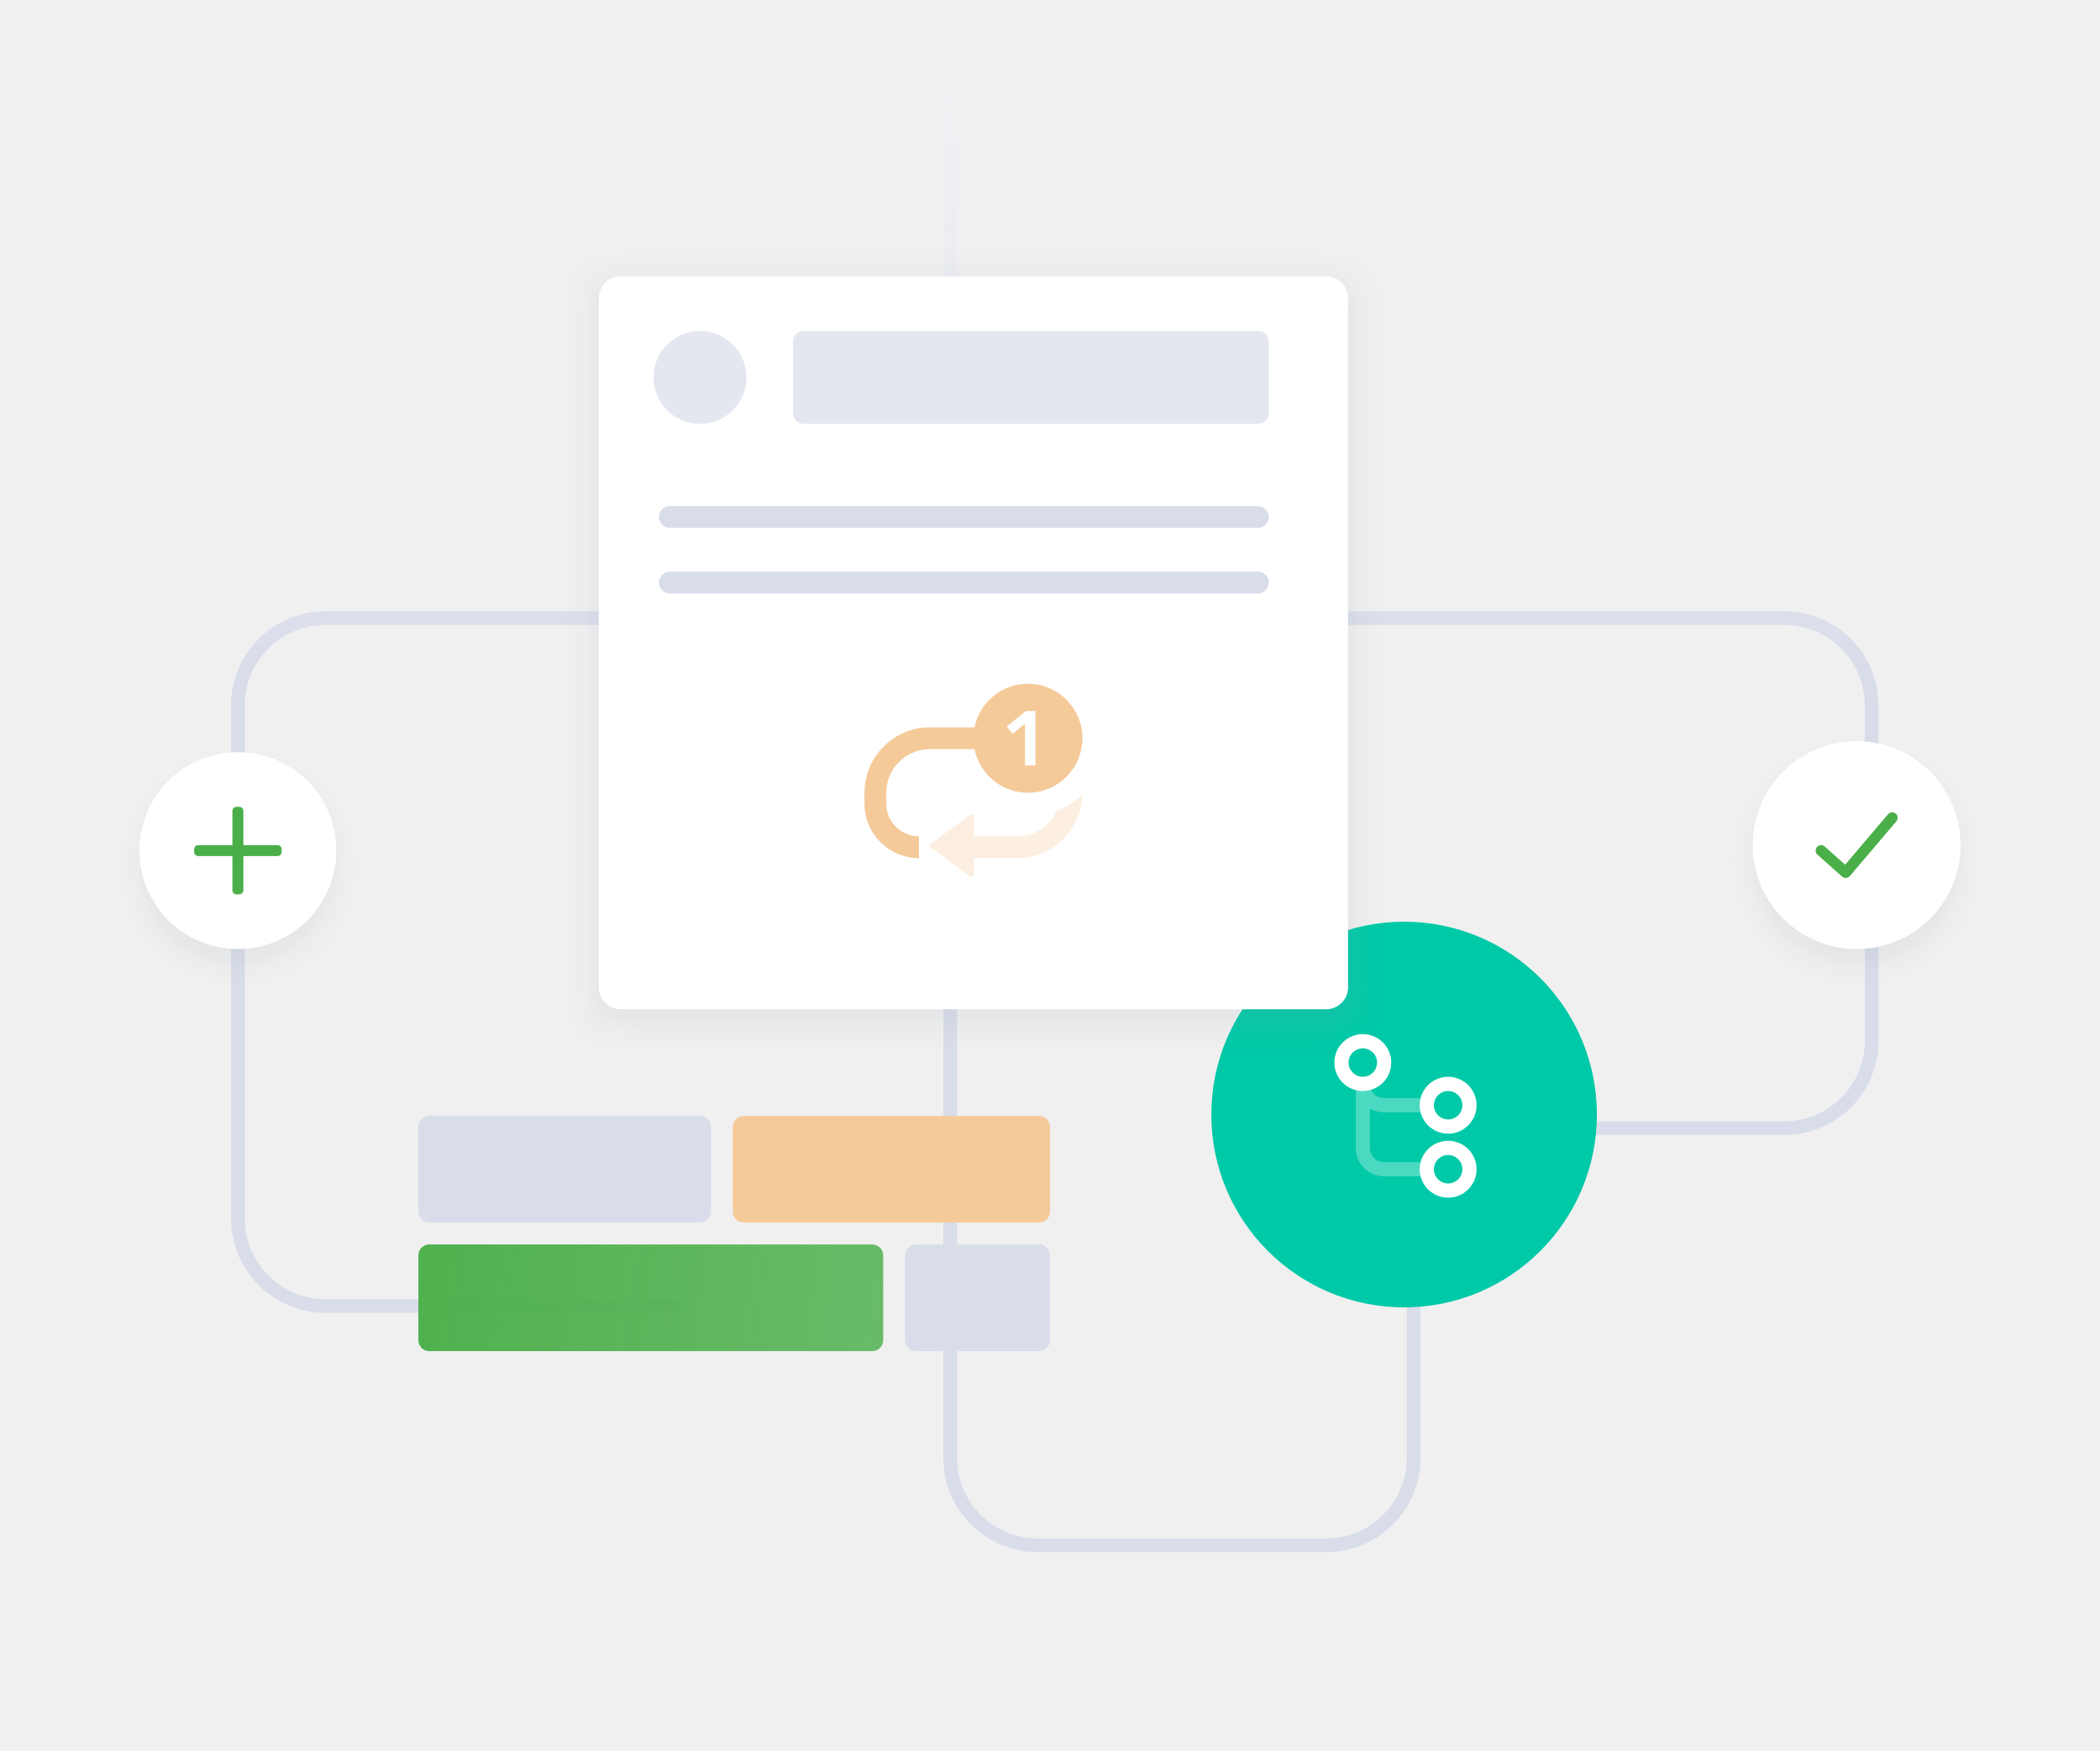
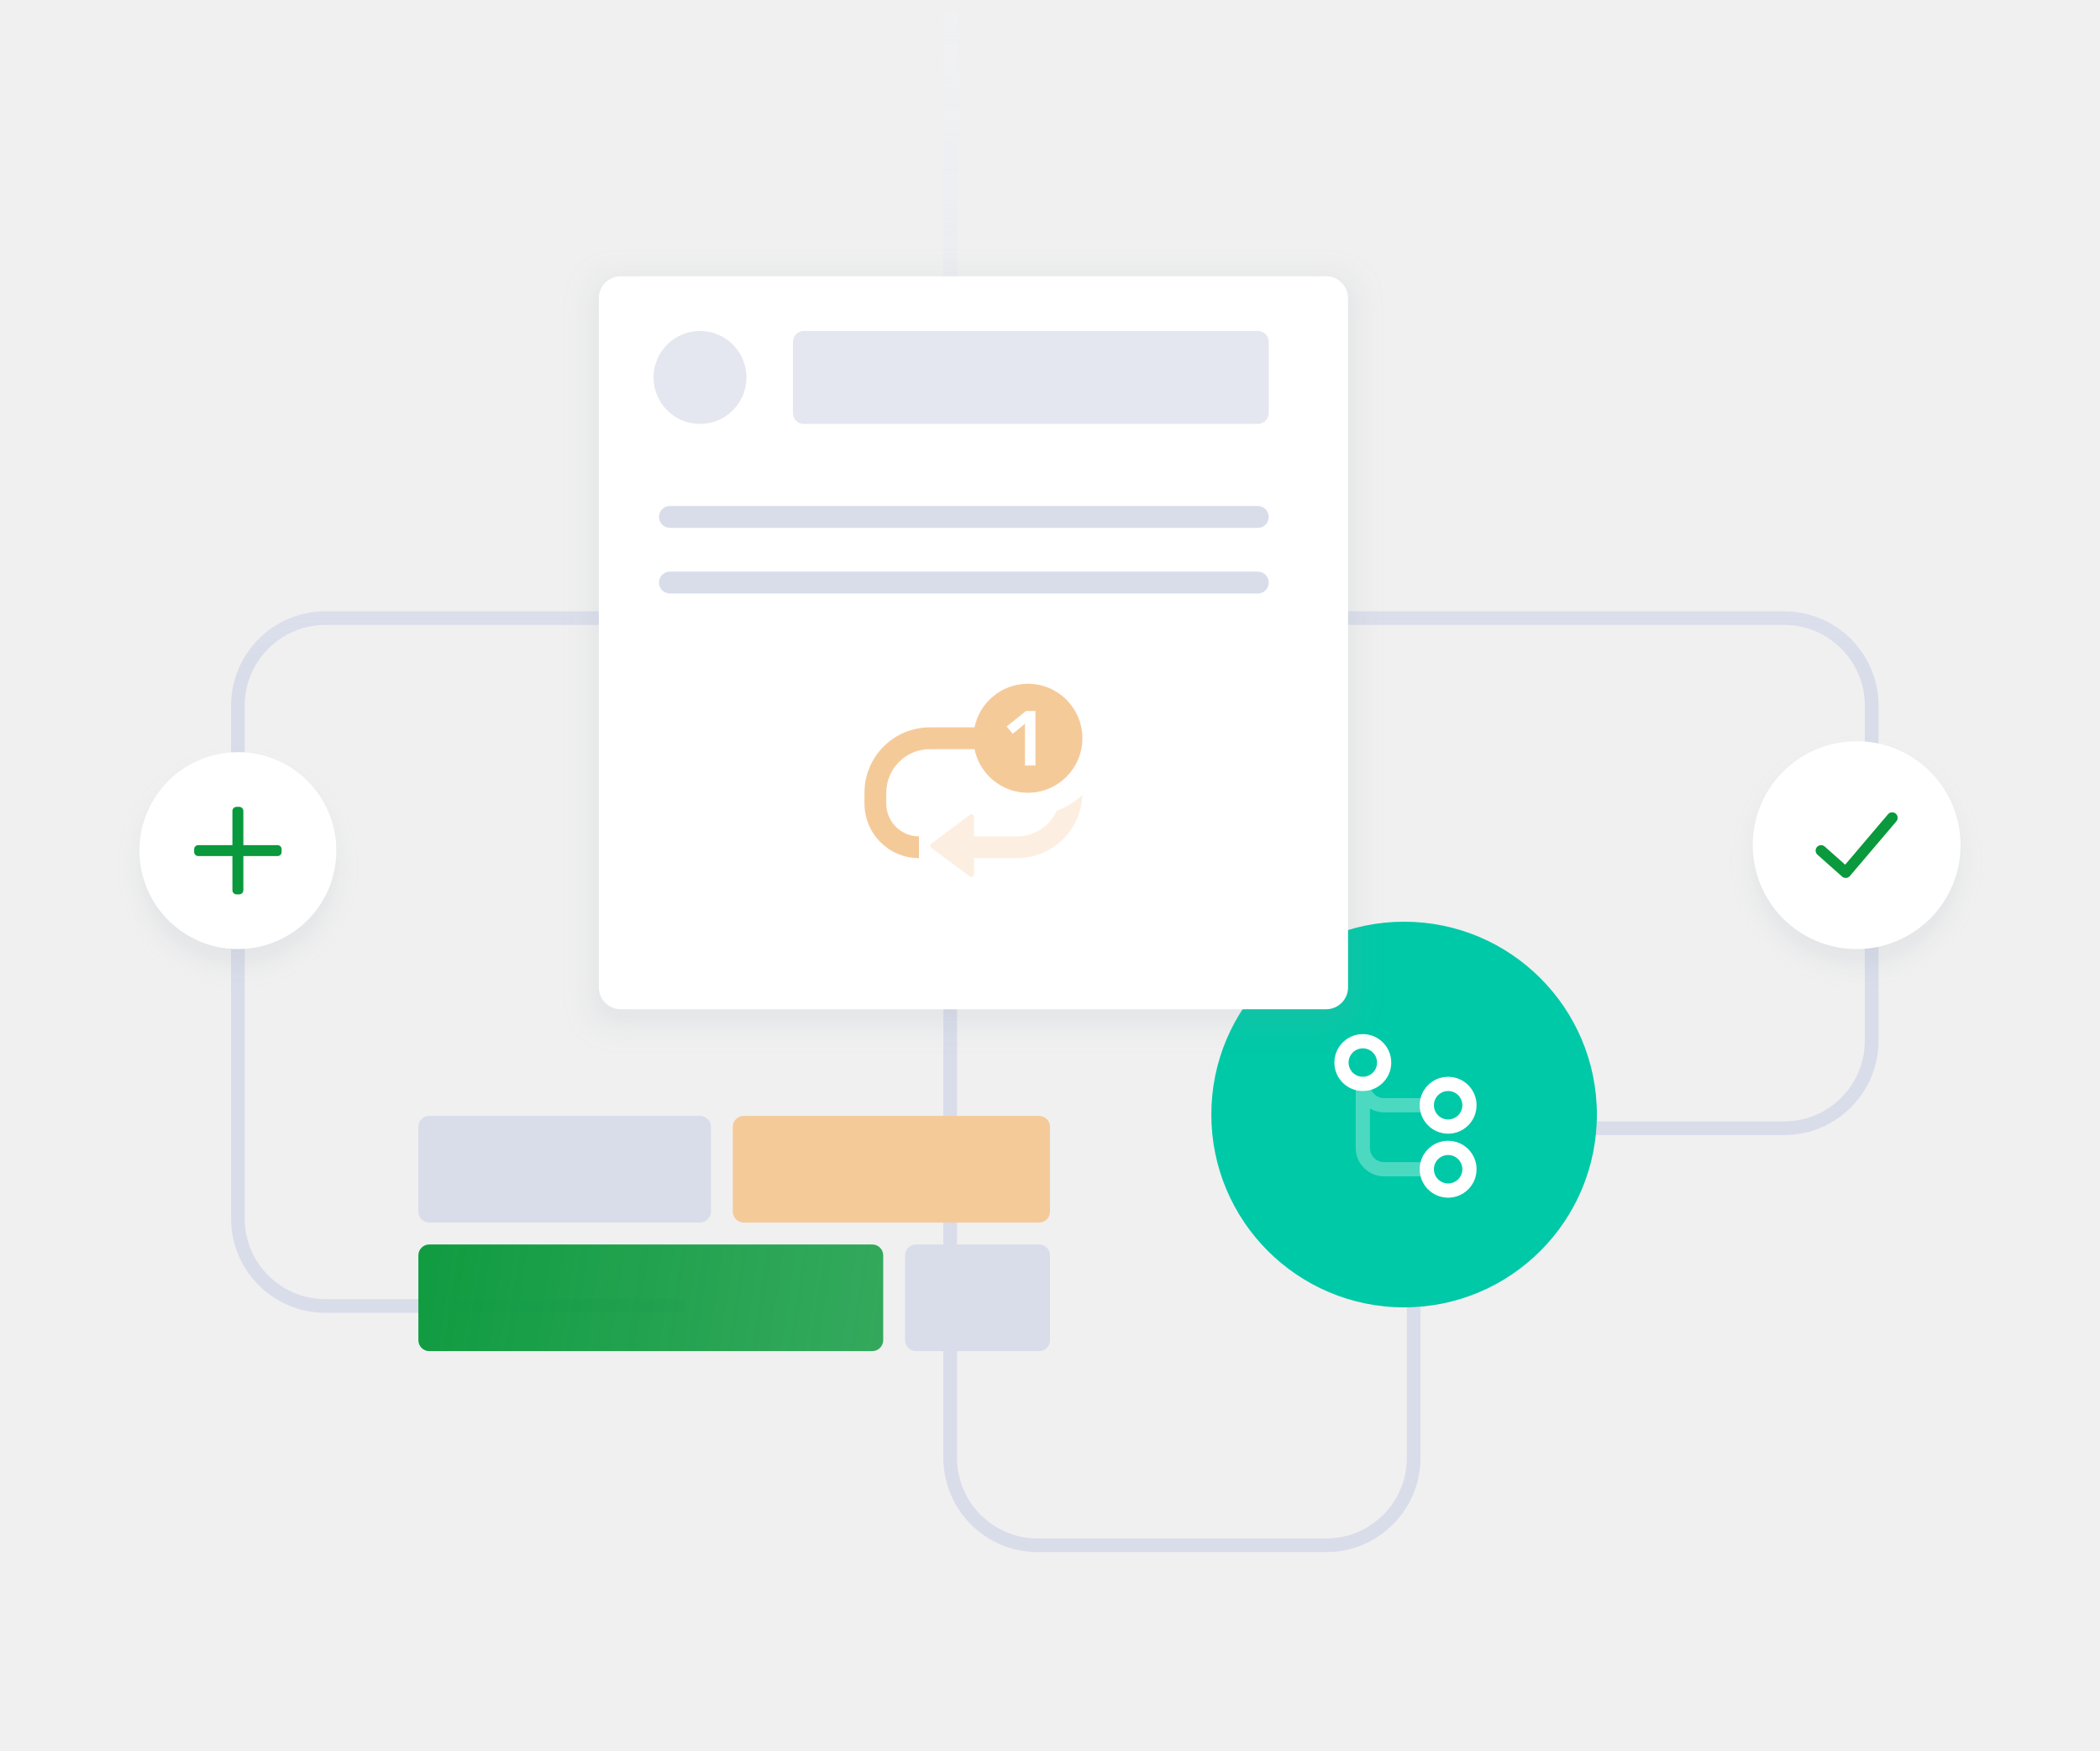
<svg xmlns="http://www.w3.org/2000/svg" width="768" height="640" viewBox="0 0 768 640" fill="none">
  <path d="M347.5 4.5V533C347.5 550.673 361.827 565 379.5 565H485C502.673 565 517 550.673 517 533V444.5C517 426.827 531.327 412.5 549 412.5H652.5C670.173 412.5 684.5 398.173 684.5 380.5V258C684.5 240.327 670.173 226 652.5 226H119C101.327 226 87 240.327 87 258V445.5C87 463.173 101.327 477.5 119 477.5H250.5" stroke="url(#paint0_linear)" stroke-width="5" />
  <rect x="153" y="455" width="170" height="39" rx="4" fill="url(#paint1_linear)" />
  <rect x="331" y="455" width="53" height="39" rx="4" fill="#D9DDEA" />
  <rect x="268" y="408" width="116" height="39" rx="4" fill="#F5CA99" />
  <rect x="153" y="408" width="107" height="39" rx="4" fill="#D9DDEA" />
  <g filter="url(#filter0_d)">
    <circle cx="679" cy="309" r="38" fill="white" />
  </g>
-   <path d="M690.476 297.705C691.192 296.863 692.454 296.761 693.295 297.476C694.137 298.191 694.239 299.454 693.524 300.295L676.524 320.295C675.797 321.15 674.51 321.24 673.671 320.495L664.671 312.495C663.846 311.761 663.771 310.497 664.505 309.671C665.239 308.846 666.503 308.771 667.329 309.505L674.8 316.147L690.476 297.705Z" fill="#4AAF49" />
+   <path d="M690.476 297.705C691.192 296.863 692.454 296.761 693.295 297.476C694.137 298.191 694.239 299.454 693.524 300.295L676.524 320.295C675.797 321.15 674.51 321.24 673.671 320.495L664.671 312.495C663.846 311.761 663.771 310.497 664.505 309.671C665.239 308.846 666.503 308.771 667.329 309.505L674.8 316.147L690.476 297.705Z" fill="#0a993c" />
  <g filter="url(#filter1_d)">
    <circle cx="87" cy="311" r="36" fill="white" />
  </g>
-   <rect x="71" y="309" width="32" height="4" rx="1.5" fill="#4AAF49" />
-   <rect x="89" y="295" width="32" height="4" rx="1.5" transform="rotate(90 89 295)" fill="#4AAF49" />
+   <rect x="71" y="309" width="32" height="4" rx="1.5" fill="#0a993c" />
+   <rect x="89" y="295" width="32" height="4" rx="1.5" transform="rotate(90 89 295)" fill="#0a993c" />
  <circle cx="513.5" cy="407.5" r="70.5" fill="#00C9A7" />
  <g filter="url(#filter2_d)">
    <rect x="219" y="101" width="274" height="268" rx="8" fill="white" />
  </g>
  <path opacity="0.3" fill-rule="evenodd" clip-rule="evenodd" d="M386.489 296.365C390.016 295.128 393.193 293.151 395.836 290.618C395.429 303.466 384.886 313.756 371.939 313.756H356.233V319.652C356.233 320.47 355.3 320.939 354.643 320.451L340.594 310.024C340.058 309.626 340.057 308.825 340.591 308.426L354.64 297.933C355.297 297.442 356.233 297.911 356.233 298.731V305.787H371.939C378.42 305.787 383.998 301.919 386.489 296.365Z" fill="#F5CA99" />
  <path fill-rule="evenodd" clip-rule="evenodd" d="M375.924 289.848C386.927 289.848 395.848 280.927 395.848 269.924C395.848 258.92 386.927 250 375.924 250C366.285 250 358.245 256.845 356.399 265.939H340.061C326.857 265.939 316.152 276.643 316.152 289.848V293.832C316.152 304.836 325.073 313.756 336.076 313.756V305.787C329.474 305.787 324.122 300.435 324.122 293.832V289.848C324.122 281.045 331.258 273.909 340.061 273.909H356.399C358.245 283.003 366.285 289.848 375.924 289.848ZM370.385 268.282L374.848 264.616V279.886H378.673V259.962H375.199L368.154 265.636L370.385 268.282Z" fill="#F5CA99" />
  <path fill-rule="evenodd" clip-rule="evenodd" d="M488 388.5C488 394.244 492.656 398.9 498.4 398.9C504.144 398.9 508.8 394.244 508.8 388.5C508.8 382.756 504.144 378.1 498.4 378.1C492.656 378.1 488 382.756 488 388.5ZM503.6 388.5C503.6 391.372 501.272 393.7 498.4 393.7C495.528 393.7 493.2 391.372 493.2 388.5C493.2 385.628 495.528 383.3 498.4 383.3C501.272 383.3 503.6 385.628 503.6 388.5Z" fill="white" />
  <path opacity="0.3" fill-rule="evenodd" clip-rule="evenodd" d="M521.8 401.5V406.7H506.2C504.306 406.7 502.53 406.194 501 405.309V419.7C501 422.572 503.328 424.9 506.2 424.9H521.8V430.1H506.2C500.456 430.1 495.8 425.444 495.8 419.7V396.3V395V393.7H501V395V396.3C501 399.172 503.328 401.5 506.2 401.5H521.8Z" fill="white" />
  <path fill-rule="evenodd" clip-rule="evenodd" d="M519.2 427.5C519.2 433.244 523.856 437.9 529.6 437.9C535.344 437.9 540 433.244 540 427.5C540 421.756 535.344 417.1 529.6 417.1C523.856 417.1 519.2 421.756 519.2 427.5ZM534.8 427.5C534.8 430.372 532.472 432.7 529.6 432.7C526.728 432.7 524.4 430.372 524.4 427.5C524.4 424.628 526.728 422.3 529.6 422.3C532.472 422.3 534.8 424.628 534.8 427.5Z" fill="white" />
  <path fill-rule="evenodd" clip-rule="evenodd" d="M519.2 404.1C519.2 409.844 523.856 414.5 529.6 414.5C535.344 414.5 540 409.844 540 404.1C540 398.356 535.344 393.7 529.6 393.7C523.856 393.7 519.2 398.356 519.2 404.1ZM534.8 404.1C534.8 406.972 532.472 409.3 529.6 409.3C526.728 409.3 524.4 406.972 524.4 404.1C524.4 401.228 526.728 398.9 529.6 398.9C532.472 398.9 534.8 401.228 534.8 404.1Z" fill="white" />
  <circle cx="256" cy="138" r="17" fill="#D9DDEA" fill-opacity="0.7" />
  <rect x="290" y="121" width="174" height="34" rx="4" fill="#D9DDEA" fill-opacity="0.7" />
  <rect x="241" y="185" width="223" height="8" rx="4" fill="#D9DDEA" />
  <rect x="241" y="209" width="223" height="8" rx="4" fill="#D9DDEA" />
  <defs>
    <filter id="filter0_d" x="633" y="269" width="92" height="92" filterUnits="userSpaceOnUse" color-interpolation-filters="sRGB">
      <feFlood flood-opacity="0" result="BackgroundImageFix" />
      <feColorMatrix in="SourceAlpha" type="matrix" values="0 0 0 0 0 0 0 0 0 0 0 0 0 0 0 0 0 0 127 0" />
      <feOffset dy="6" />
      <feGaussianBlur stdDeviation="4" />
      <feColorMatrix type="matrix" values="0 0 0 0 0.549 0 0 0 0 0.596 0 0 0 0 0.643 0 0 0 0.125 0" />
      <feBlend mode="normal" in2="BackgroundImageFix" result="effect1_dropShadow" />
      <feBlend mode="normal" in="SourceGraphic" in2="effect1_dropShadow" result="shape" />
    </filter>
    <filter id="filter1_d" x="43" y="273" width="88" height="88" filterUnits="userSpaceOnUse" color-interpolation-filters="sRGB">
      <feFlood flood-opacity="0" result="BackgroundImageFix" />
      <feColorMatrix in="SourceAlpha" type="matrix" values="0 0 0 0 0 0 0 0 0 0 0 0 0 0 0 0 0 0 127 0" />
      <feOffset dy="6" />
      <feGaussianBlur stdDeviation="4" />
      <feColorMatrix type="matrix" values="0 0 0 0 0.549 0 0 0 0 0.596 0 0 0 0 0.643 0 0 0 0.125 0" />
      <feBlend mode="normal" in2="BackgroundImageFix" result="effect1_dropShadow" />
      <feBlend mode="normal" in="SourceGraphic" in2="effect1_dropShadow" result="shape" />
    </filter>
    <filter id="filter2_d" x="205" y="90" width="302" height="296" filterUnits="userSpaceOnUse" color-interpolation-filters="sRGB">
      <feFlood flood-opacity="0" result="BackgroundImageFix" />
      <feColorMatrix in="SourceAlpha" type="matrix" values="0 0 0 0 0 0 0 0 0 0 0 0 0 0 0 0 0 0 127 0" />
      <feMorphology radius="4" operator="dilate" in="SourceAlpha" result="effect1_dropShadow" />
      <feOffset dy="3" />
      <feGaussianBlur stdDeviation="5" />
      <feColorMatrix type="matrix" values="0 0 0 0 0.549 0 0 0 0 0.596 0 0 0 0 0.643 0 0 0 0.125 0" />
      <feBlend mode="normal" in2="BackgroundImageFix" result="effect1_dropShadow" />
      <feBlend mode="normal" in="SourceGraphic" in2="effect1_dropShadow" result="shape" />
    </filter>
    <linearGradient id="paint0_linear" x1="349.5" y1="-114.5" x2="349.5" y2="673.5" gradientUnits="userSpaceOnUse">
      <stop stop-color="white" stop-opacity="0" />
      <stop offset="0" stop-color="white" stop-opacity="0" />
      <stop offset="0.451" stop-color="#D9DDEA" />
    </linearGradient>
    <linearGradient id="paint1_linear" x1="119.5" y1="455" x2="375.5" y2="494" gradientUnits="userSpaceOnUse">
-       <stop stop-color="#4AAF49" />
-       <stop offset="1" stop-color="#4AAF49" stop-opacity="0.77" />
+       <stop stop-color="#0a993c" />
+       <stop offset="1" stop-color="#0a993c" stop-opacity="0.77" />
    </linearGradient>
  </defs>
</svg>
